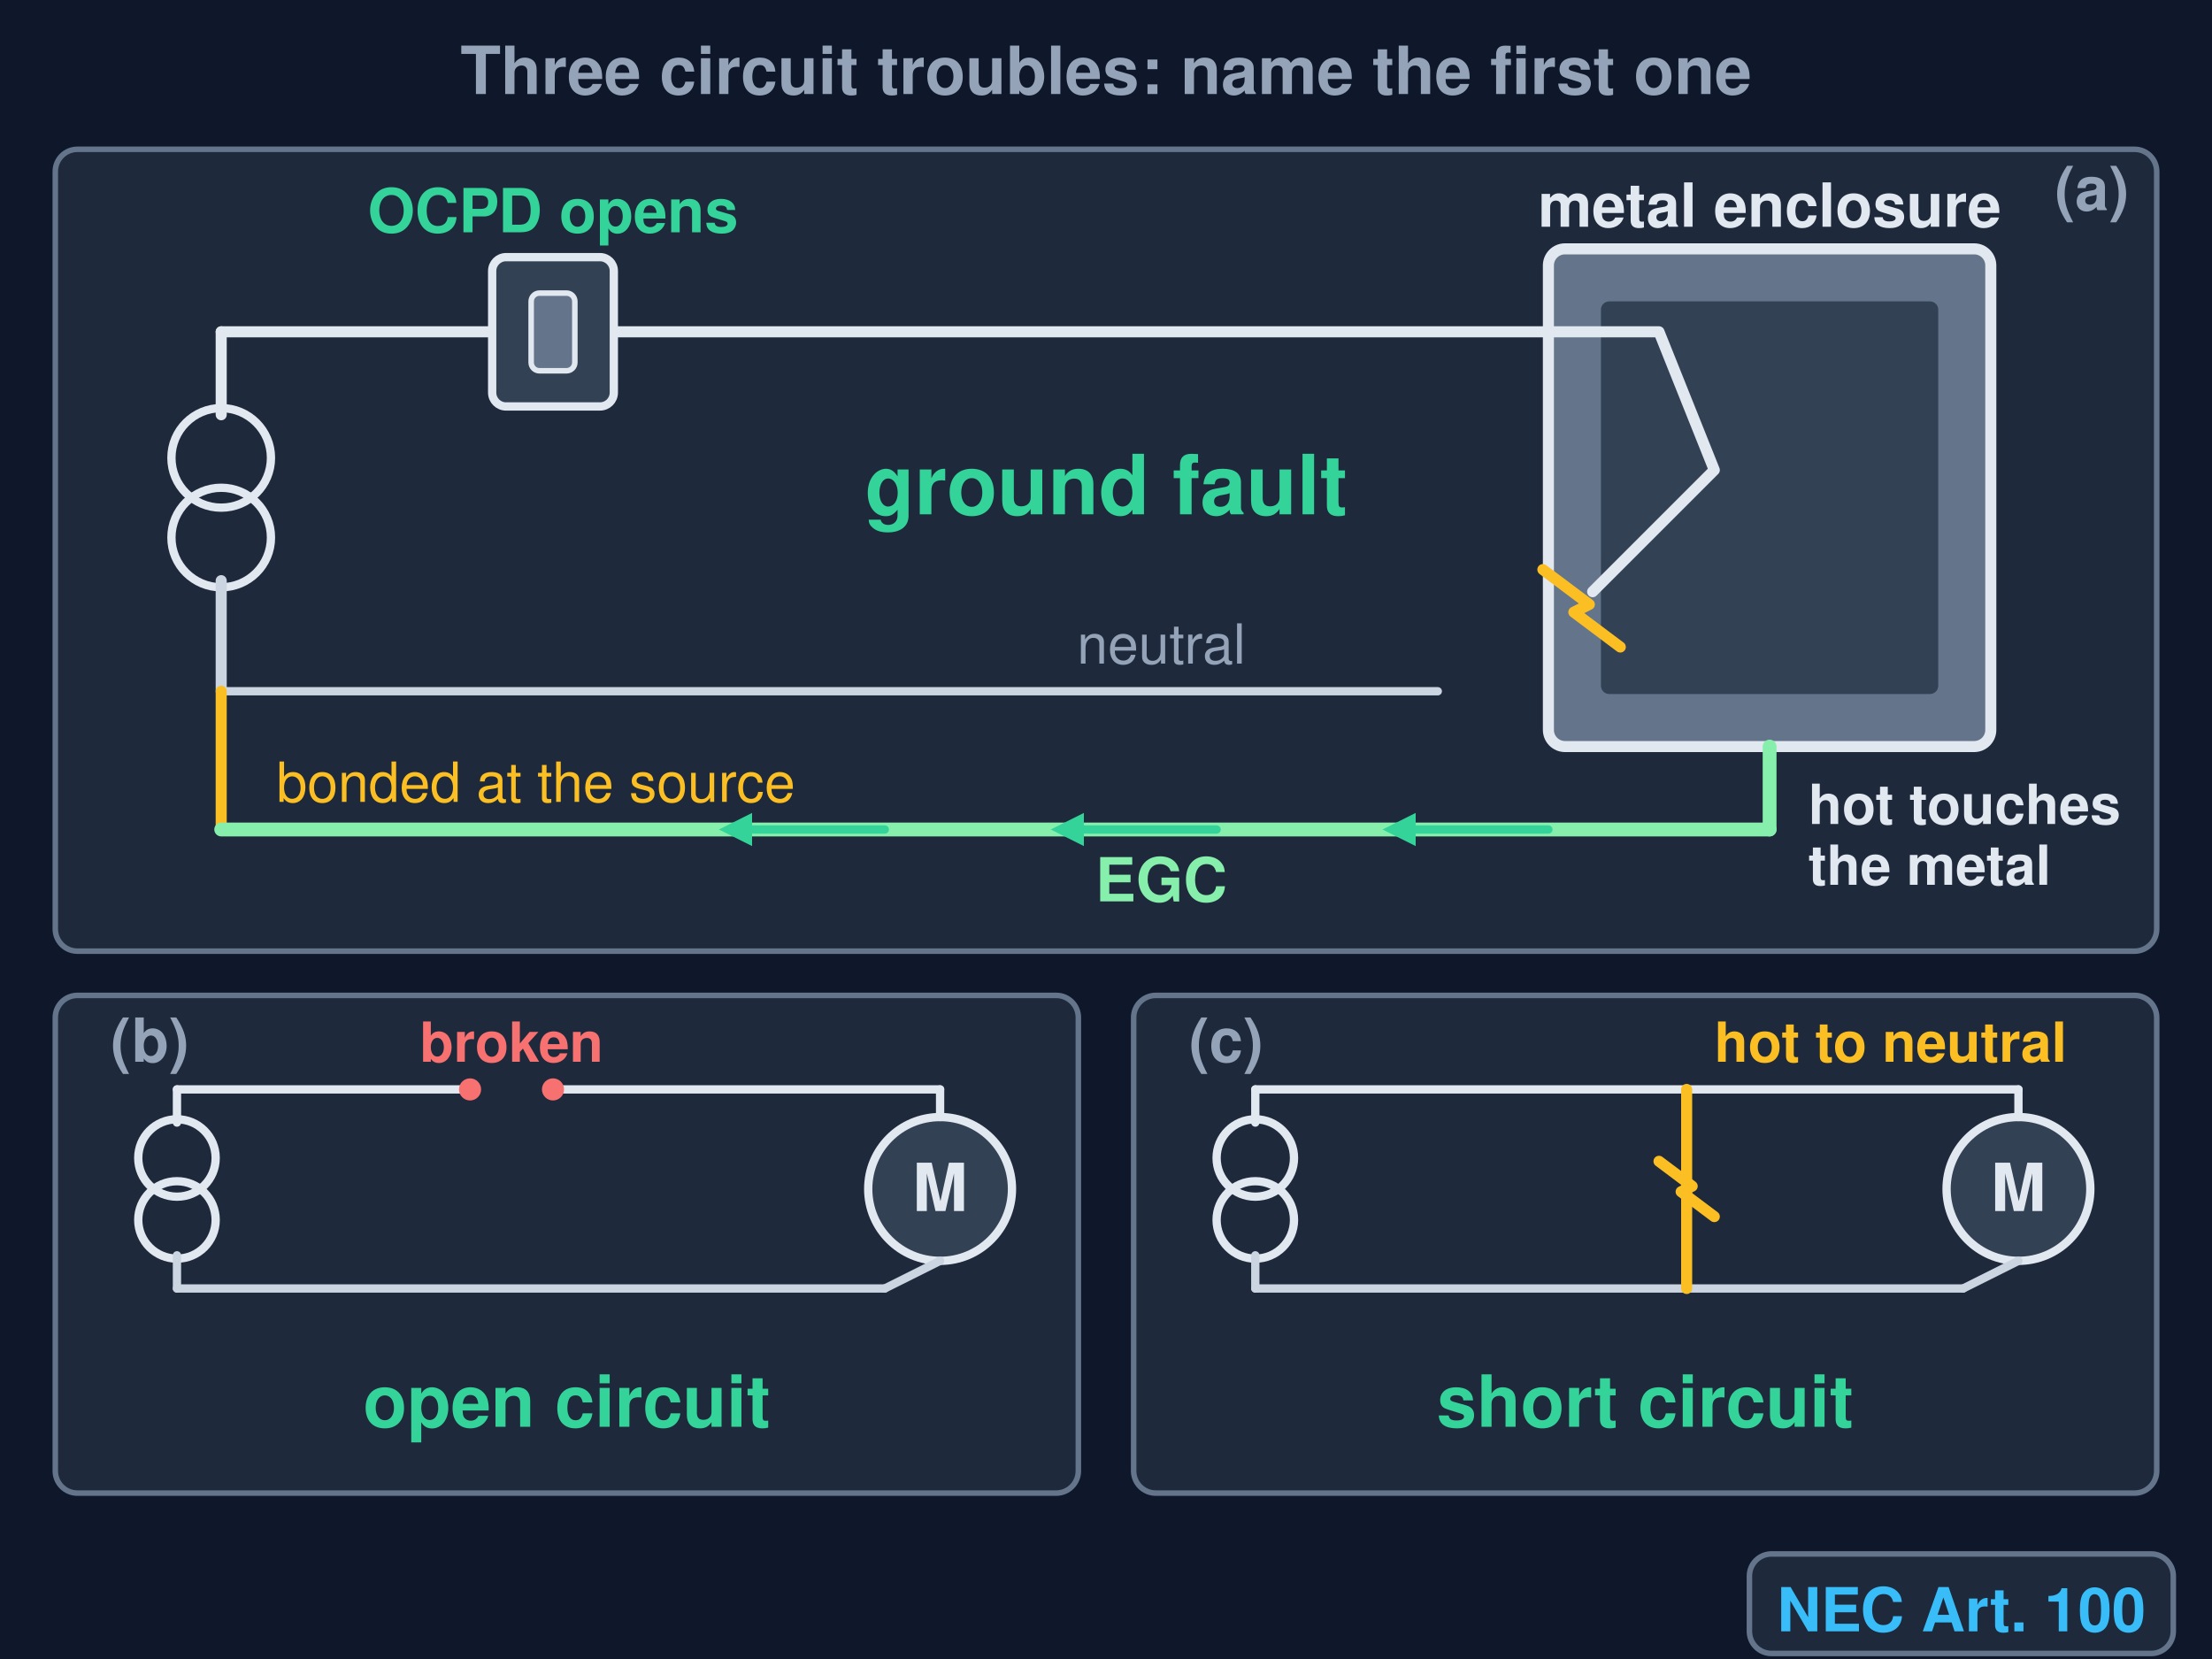
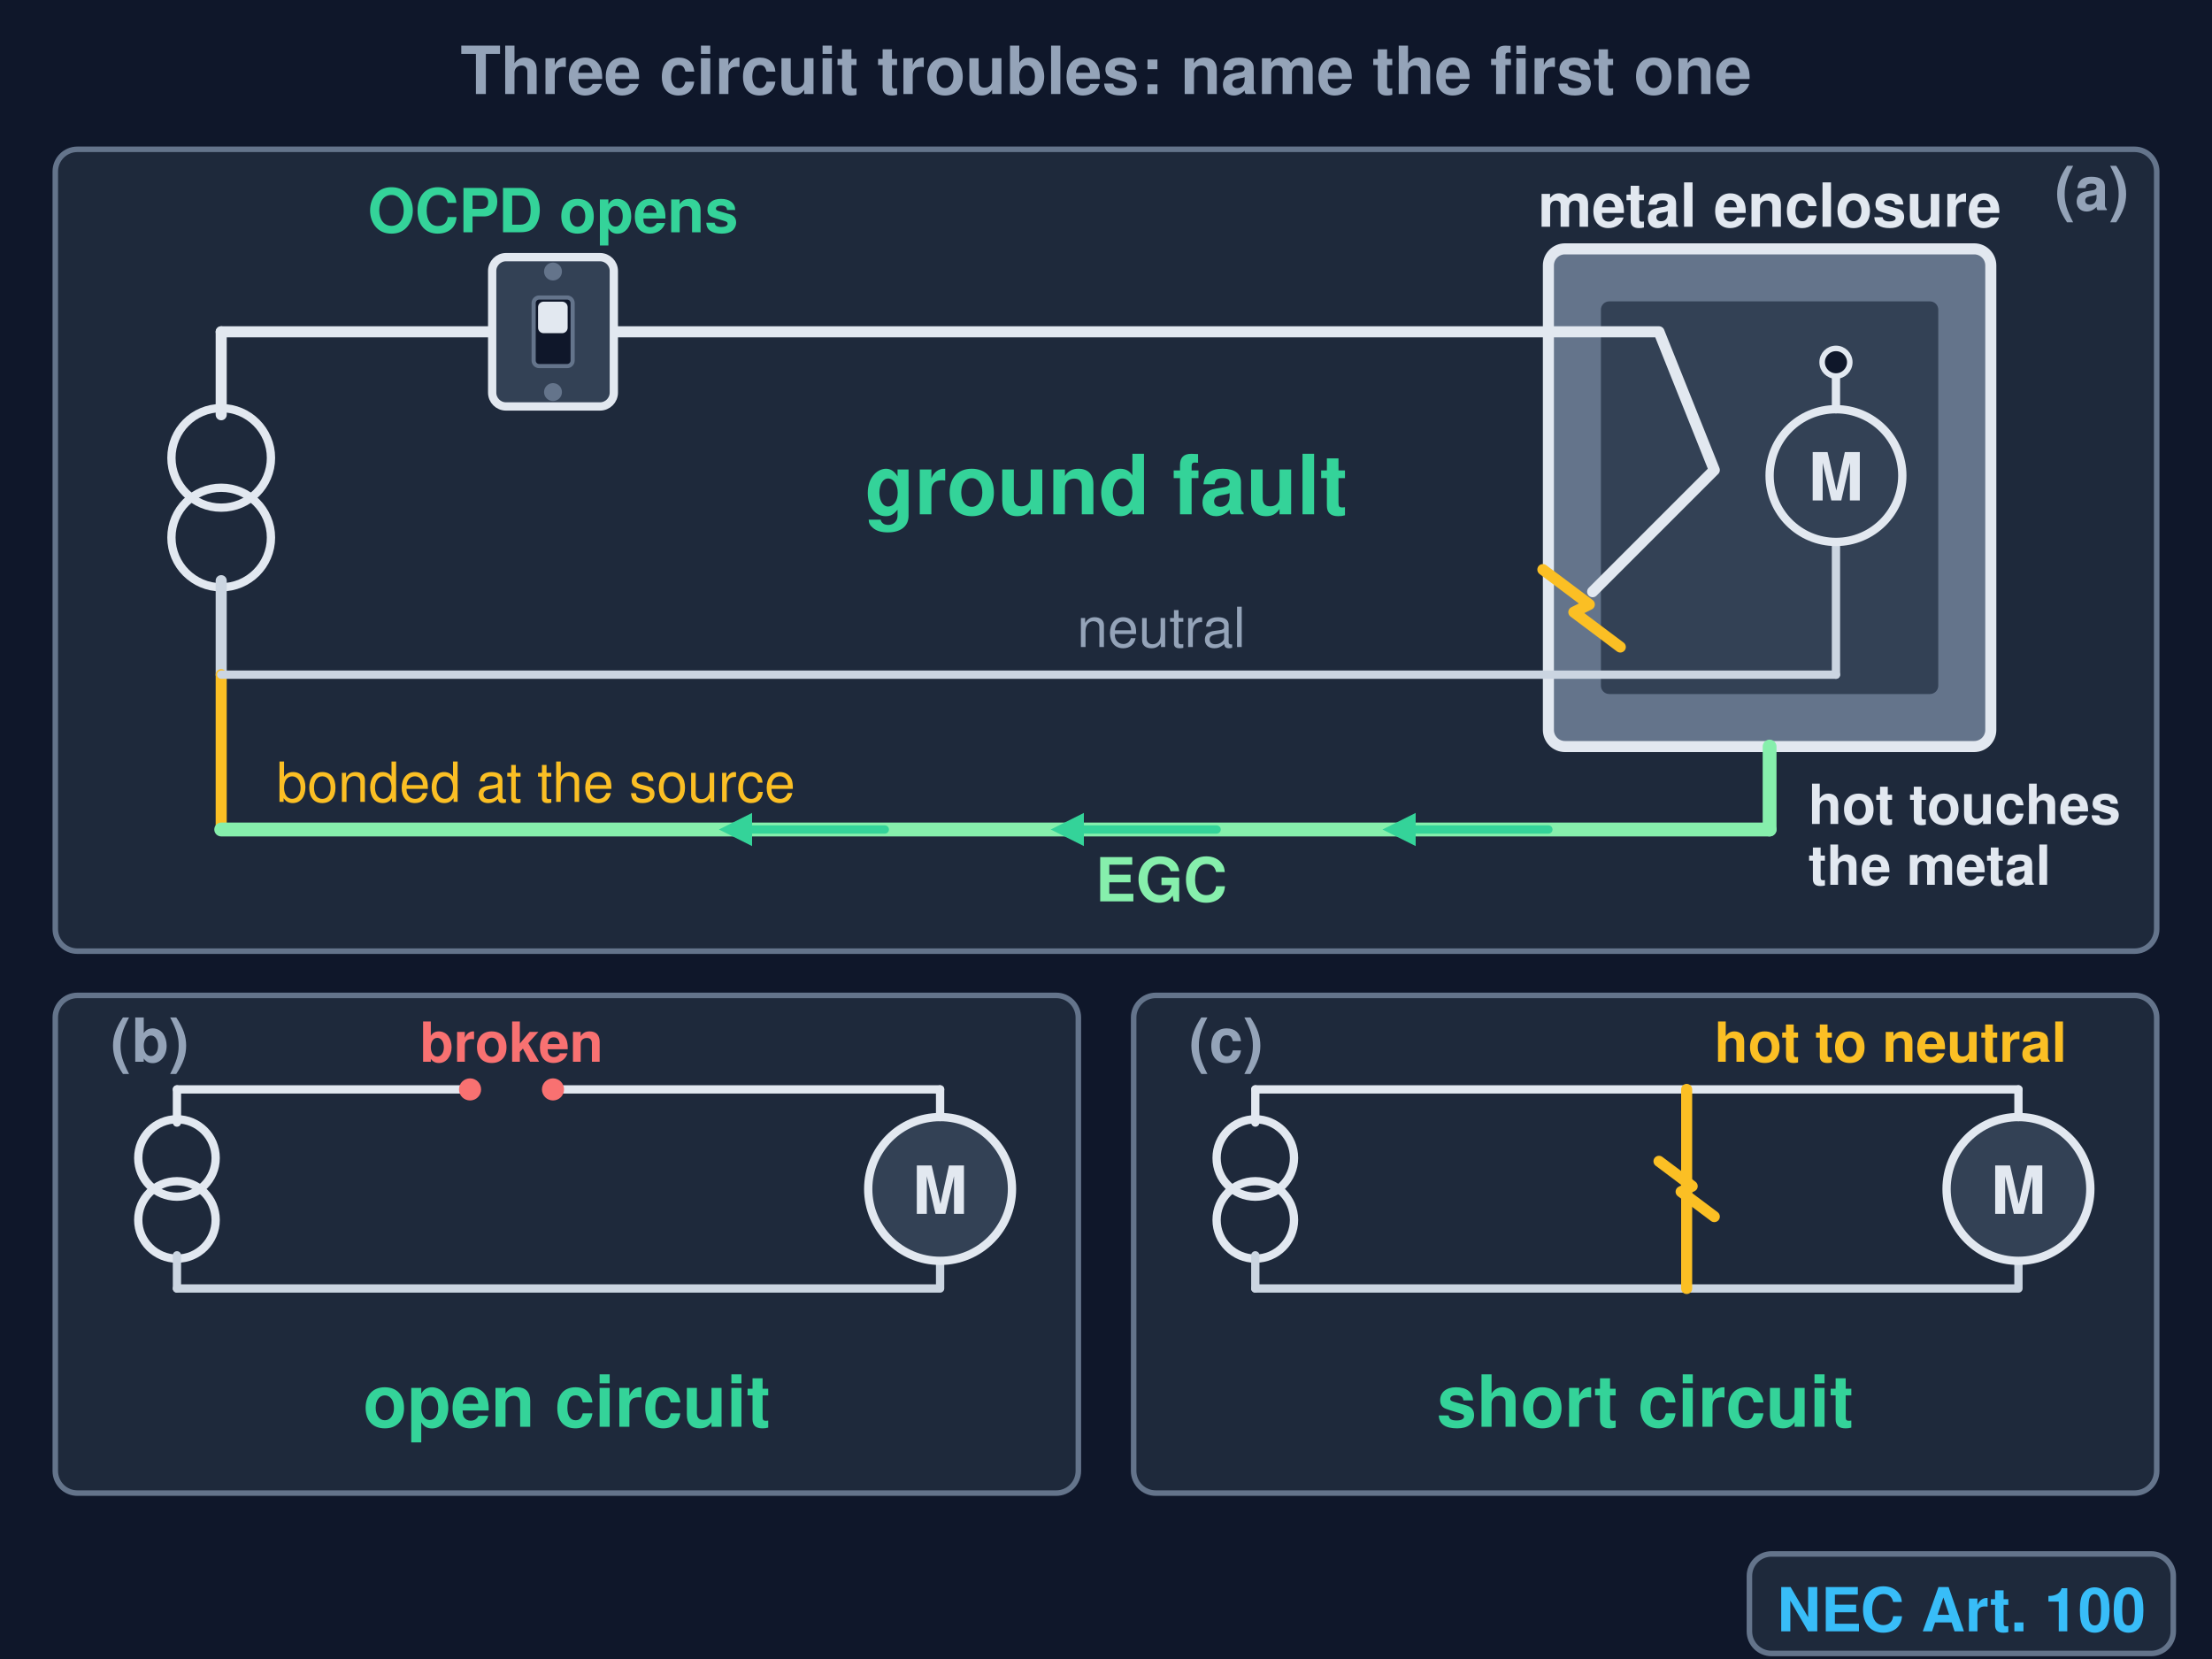
<svg xmlns="http://www.w3.org/2000/svg" width="800" height="600" viewBox="0 0 800 600">
  <rect x="0.0" y="0.0" width="800.0" height="600.0" rx="0" fill="#0f172a" fill-opacity="1.0" stroke="none" stroke-width="2" />
  <text x="400.0" y="34.0" font-family="Helvetica, Arial, sans-serif" font-size="24" font-weight="bold" fill="#94a3b8" text-anchor="middle">Three circuit troubles: name the first one</text>
  <rect x="20.0" y="54.0" width="760.0" height="290.0" rx="8" fill="#1e293b" fill-opacity="1.0" stroke="#64748b" stroke-width="2" />
  <circle cx="80.0" cy="165.6" r="18" fill="none" stroke="#e2e8f0" stroke-width="3" />
  <circle cx="80.0" cy="194.4" r="18" fill="none" stroke="#e2e8f0" stroke-width="3" />
  <line x1="80.0" y1="150.0" x2="80.0" y2="120.0" stroke="#e2e8f0" stroke-width="4" stroke-linecap="round" stroke-opacity="1.0" />
  <line x1="80.0" y1="120.0" x2="560.0" y2="120.0" stroke="#e2e8f0" stroke-width="4" stroke-linecap="round" stroke-opacity="1.0" />
  <rect x="178.0" y="93.0" width="44.0" height="54.0" rx="5" fill="#334155" fill-opacity="1.0" stroke="#e2e8f0" stroke-width="3" />
-   <rect x="192.1" y="106.0" width="15.8" height="28.1" rx="3" fill="#64748b" fill-opacity="1.0" stroke="#e2e8f0" stroke-width="2" />
+   <circle cx="200.0" cy="98.2" r="3.24" fill="#64748b" stroke="none" stroke-width="2" />
+   <circle cx="200.0" cy="141.8" r="3.24" fill="#64748b" stroke="none" stroke-width="2" />
+   <rect x="193.0" y="107.6" width="14.1" height="24.8" rx="2" fill="#0f172a" fill-opacity="1.0" stroke="#64748b" stroke-width="1.5" />
+   <rect x="194.6" y="109.1" width="10.7" height="11.4" rx="2" fill="#e2e8f0" fill-opacity="1.0" stroke="none" stroke-width="2" />
  <text x="200.0" y="84.0" font-family="Helvetica, Arial, sans-serif" font-size="22" font-weight="bold" fill="#34d399" text-anchor="middle">OCPD opens</text>
-   <line x1="80.0" y1="210.0" x2="80.0" y2="250.0" stroke="#cbd5e1" stroke-width="4" stroke-linecap="round" stroke-opacity="1.0" />
-   <line x1="80.0" y1="250.0" x2="520.0" y2="250.0" stroke="#cbd5e1" stroke-width="3" stroke-linecap="round" stroke-opacity="1.0" />
-   <text x="420.0" y="240.0" font-family="Helvetica, Arial, sans-serif" font-size="20" fill="#94a3b8" text-anchor="middle">neutral</text>
-   <line x1="80.0" y1="250.0" x2="80.0" y2="300.0" stroke="#fbbf24" stroke-width="4" stroke-linecap="round" stroke-opacity="1.0" />
+   <line x1="80.0" y1="210.0" x2="80.0" y2="244.0" stroke="#cbd5e1" stroke-width="4" stroke-linecap="round" stroke-opacity="1.0" />
+   <text x="420.0" y="234.0" font-family="Helvetica, Arial, sans-serif" font-size="20" fill="#94a3b8" text-anchor="middle">neutral</text>
+   <line x1="80.0" y1="244.0" x2="80.0" y2="300.0" stroke="#fbbf24" stroke-width="4" stroke-linecap="round" stroke-opacity="1.0" />
  <line x1="80.0" y1="300.0" x2="640.0" y2="300.0" stroke="#86efac" stroke-width="5" stroke-linecap="round" stroke-opacity="1.0" />
  <text x="100.0" y="290.0" font-family="Helvetica, Arial, sans-serif" font-size="20" fill="#fbbf24" text-anchor="start">bonded at the source</text>
  <text x="420.0" y="326.0" font-family="Helvetica, Arial, sans-serif" font-size="22" font-weight="bold" fill="#86efac" text-anchor="middle">EGC</text>
  <line x1="560.0" y1="300.0" x2="507.2" y2="300.0" stroke="#34d399" stroke-width="3" stroke-linecap="round" stroke-opacity="1.0" />
  <polygon points="500.0,300.0 512.0,294.0 512.0,306.0" fill="#34d399" fill-opacity="1.0" stroke="none" stroke-width="2" />
  <line x1="440.0" y1="300.0" x2="387.2" y2="300.0" stroke="#34d399" stroke-width="3" stroke-linecap="round" stroke-opacity="1.0" />
  <polygon points="380.0,300.0 392.0,294.0 392.0,306.0" fill="#34d399" fill-opacity="1.0" stroke="none" stroke-width="2" />
  <line x1="320.0" y1="300.0" x2="267.2" y2="300.0" stroke="#34d399" stroke-width="3" stroke-linecap="round" stroke-opacity="1.0" />
  <polygon points="260.0,300.0 272.0,294.0 272.0,306.0" fill="#34d399" fill-opacity="1.0" stroke="none" stroke-width="2" />
  <rect x="560.0" y="90.0" width="160.0" height="180.0" rx="6" fill="#64748b" fill-opacity="1.0" stroke="#e2e8f0" stroke-width="4" />
  <rect x="578.0" y="108.0" width="124.0" height="144.0" rx="4" fill="#334155" fill-opacity="1.0" stroke="#64748b" stroke-width="2" />
  <text x="640.0" y="82.0" font-family="Helvetica, Arial, sans-serif" font-size="22" font-weight="bold" fill="#e2e8f0" text-anchor="middle">metal enclosure</text>
+   <line x1="80.0" y1="244.0" x2="664.0" y2="244.0" stroke="#cbd5e1" stroke-width="3" stroke-linecap="round" stroke-opacity="1.0" />
+   <line x1="664.0" y1="244.0" x2="664.0" y2="196.0" stroke="#cbd5e1" stroke-width="3" stroke-linecap="round" stroke-opacity="1.0" />
+   <circle cx="664.0" cy="172.0" r="24" fill="#334155" stroke="#e2e8f0" stroke-width="3" />
+   <text x="664.0" y="181.0" font-family="Helvetica, Arial, sans-serif" font-size="24" font-weight="bold" fill="#e2e8f0" text-anchor="middle">M</text>
+   <line x1="664.0" y1="148.0" x2="664.0" y2="136.0" stroke="#e2e8f0" stroke-width="3" stroke-linecap="round" stroke-opacity="1.0" />
+   <circle cx="664.0" cy="131.0" r="5" fill="#0f172a" stroke="#e2e8f0" stroke-width="2" />
  <polyline points="560.0,120.0 600.0,120.0 620.0,170.0 576.0,214.0" fill="none" stroke="#e2e8f0" stroke-width="4" stroke-linecap="round" stroke-linejoin="round" />
  <polyline points="558.0,206.0 574.8,218.6 569.2,221.4 586.0,234.0" fill="none" stroke="#fbbf24" stroke-width="4" stroke-linecap="round" stroke-linejoin="round" />
  <line x1="640.0" y1="270.0" x2="640.0" y2="300.0" stroke="#86efac" stroke-width="5" stroke-linecap="round" stroke-opacity="1.0" />
  <text x="654.0" y="298.0" font-family="Helvetica, Arial, sans-serif" font-size="20" font-weight="bold" fill="#e2e8f0" text-anchor="start">hot touches</text>
  <text x="654.0" y="320.0" font-family="Helvetica, Arial, sans-serif" font-size="20" font-weight="bold" fill="#e2e8f0" text-anchor="start">the metal</text>
  <text x="400.0" y="186.0" font-family="Helvetica, Arial, sans-serif" font-size="30" font-weight="bold" fill="#34d399" text-anchor="middle">ground fault</text>
  <rect x="20.0" y="360.0" width="370.0" height="180.0" rx="8" fill="#1e293b" fill-opacity="1.0" stroke="#64748b" stroke-width="2" />
  <circle cx="64.0" cy="418.8" r="14" fill="none" stroke="#e2e8f0" stroke-width="3" />
  <circle cx="64.0" cy="441.2" r="14" fill="none" stroke="#e2e8f0" stroke-width="3" />
  <line x1="64.0" y1="406.0" x2="64.0" y2="394.0" stroke="#e2e8f0" stroke-width="3" stroke-linecap="round" stroke-opacity="1.0" />
  <line x1="64.0" y1="454.0" x2="64.0" y2="466.0" stroke="#cbd5e1" stroke-width="3" stroke-linecap="round" stroke-opacity="1.0" />
-   <line x1="64.0" y1="466.0" x2="320.0" y2="466.0" stroke="#cbd5e1" stroke-width="3" stroke-linecap="round" stroke-opacity="1.0" />
+   <polyline points="64.0,466.0 340.0,466.0 340.0,456.0" fill="none" stroke="#cbd5e1" stroke-width="3" stroke-linecap="round" stroke-linejoin="round" />
  <circle cx="340.0" cy="430.0" r="26" fill="#334155" stroke="#e2e8f0" stroke-width="3" />
-   <text x="340.0" y="438.0" font-family="Helvetica, Arial, sans-serif" font-size="24" font-weight="bold" fill="#e2e8f0" text-anchor="middle">M</text>
-   <line x1="320.0" y1="466.0" x2="340.0" y2="456.0" stroke="#cbd5e1" stroke-width="3" stroke-linecap="round" stroke-opacity="1.0" />
+   <text x="340.0" y="439.0" font-family="Helvetica, Arial, sans-serif" font-size="24" font-weight="bold" fill="#e2e8f0" text-anchor="middle">M</text>
  <line x1="64.0" y1="394.0" x2="170.0" y2="394.0" stroke="#e2e8f0" stroke-width="3" stroke-linecap="round" stroke-opacity="1.0" />
  <line x1="200.0" y1="394.0" x2="340.0" y2="394.0" stroke="#e2e8f0" stroke-width="3" stroke-linecap="round" stroke-opacity="1.0" />
  <line x1="340.0" y1="394.0" x2="340.0" y2="404.0" stroke="#e2e8f0" stroke-width="3" stroke-linecap="round" stroke-opacity="1.0" />
  <circle cx="170.0" cy="394.0" r="4" fill="#f87171" stroke="none" stroke-width="2" />
  <circle cx="200.0" cy="394.0" r="4" fill="#f87171" stroke="none" stroke-width="2" />
  <text x="185.0" y="384.0" font-family="Helvetica, Arial, sans-serif" font-size="20" font-weight="bold" fill="#f87171" text-anchor="middle">broken</text>
  <text x="205.0" y="516.0" font-family="Helvetica, Arial, sans-serif" font-size="26" font-weight="bold" fill="#34d399" text-anchor="middle">open circuit</text>
  <rect x="410.0" y="360.0" width="370.0" height="180.0" rx="8" fill="#1e293b" fill-opacity="1.0" stroke="#64748b" stroke-width="2" />
  <circle cx="454.0" cy="418.8" r="14" fill="none" stroke="#e2e8f0" stroke-width="3" />
  <circle cx="454.0" cy="441.2" r="14" fill="none" stroke="#e2e8f0" stroke-width="3" />
  <line x1="454.0" y1="406.0" x2="454.0" y2="394.0" stroke="#e2e8f0" stroke-width="3" stroke-linecap="round" stroke-opacity="1.0" />
  <line x1="454.0" y1="454.0" x2="454.0" y2="466.0" stroke="#cbd5e1" stroke-width="3" stroke-linecap="round" stroke-opacity="1.0" />
-   <line x1="454.0" y1="466.0" x2="710.0" y2="466.0" stroke="#cbd5e1" stroke-width="3" stroke-linecap="round" stroke-opacity="1.0" />
+   <polyline points="454.0,466.0 730.0,466.0 730.0,456.0" fill="none" stroke="#cbd5e1" stroke-width="3" stroke-linecap="round" stroke-linejoin="round" />
  <circle cx="730.0" cy="430.0" r="26" fill="#334155" stroke="#e2e8f0" stroke-width="3" />
-   <text x="730.0" y="438.0" font-family="Helvetica, Arial, sans-serif" font-size="24" font-weight="bold" fill="#e2e8f0" text-anchor="middle">M</text>
-   <line x1="710.0" y1="466.0" x2="730.0" y2="456.0" stroke="#cbd5e1" stroke-width="3" stroke-linecap="round" stroke-opacity="1.0" />
+   <text x="730.0" y="439.0" font-family="Helvetica, Arial, sans-serif" font-size="24" font-weight="bold" fill="#e2e8f0" text-anchor="middle">M</text>
  <line x1="454.0" y1="394.0" x2="730.0" y2="394.0" stroke="#e2e8f0" stroke-width="3" stroke-linecap="round" stroke-opacity="1.0" />
  <line x1="730.0" y1="394.0" x2="730.0" y2="404.0" stroke="#e2e8f0" stroke-width="3" stroke-linecap="round" stroke-opacity="1.0" />
  <line x1="610.0" y1="394.0" x2="610.0" y2="466.0" stroke="#fbbf24" stroke-width="4" stroke-linecap="round" stroke-opacity="1.0" />
  <polyline points="600.0,420.0 612.0,429.0 608.0,431.0 620.0,440.0" fill="none" stroke="#fbbf24" stroke-width="4" stroke-linecap="round" stroke-linejoin="round" />
  <text x="620.0" y="384.0" font-family="Helvetica, Arial, sans-serif" font-size="20" font-weight="bold" fill="#fbbf24" text-anchor="start">hot to neutral</text>
  <text x="595.0" y="516.0" font-family="Helvetica, Arial, sans-serif" font-size="26" font-weight="bold" fill="#34d399" text-anchor="middle">short circuit</text>
  <rect x="632.7" y="562.0" width="153.3" height="36.0" rx="8" fill="#1e293b" fill-opacity="1.0" stroke="#64748b" stroke-width="2" />
  <text x="642.7" y="590.0" font-family="Helvetica, Arial, sans-serif" font-size="22" font-weight="bold" fill="#38bdf8" text-anchor="start">NEC Art. 100</text>
  <text x="770.0" y="76.0" font-family="Helvetica, Arial, sans-serif" font-size="22" font-weight="bold" fill="#94a3b8" text-anchor="end">(a)</text>
  <text x="40.0" y="384.0" font-family="Helvetica, Arial, sans-serif" font-size="22" font-weight="bold" fill="#94a3b8" text-anchor="start">(b)</text>
  <text x="430.0" y="384.0" font-family="Helvetica, Arial, sans-serif" font-size="22" font-weight="bold" fill="#94a3b8" text-anchor="start">(c)</text>
</svg>
